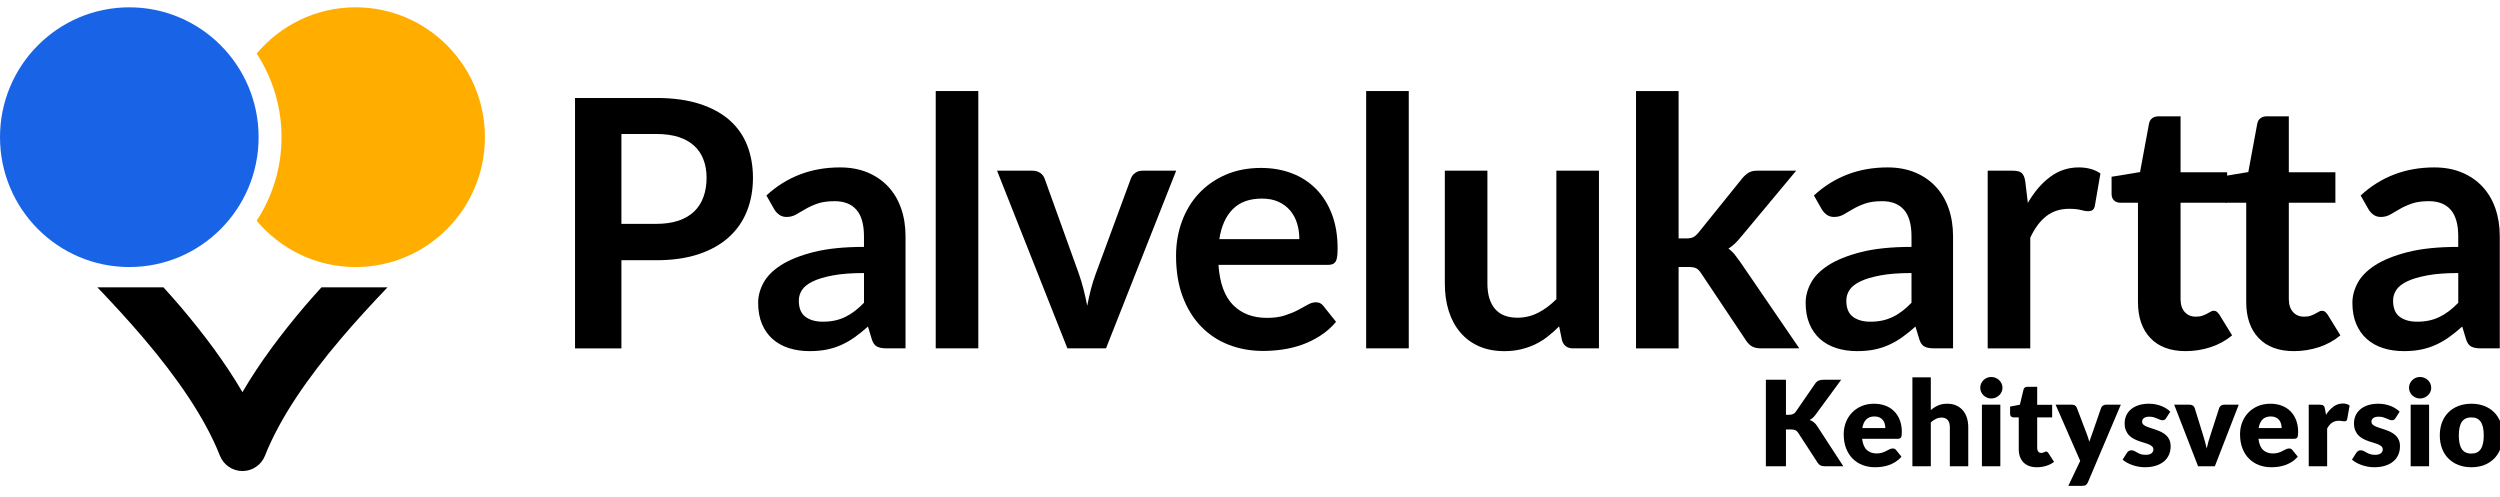
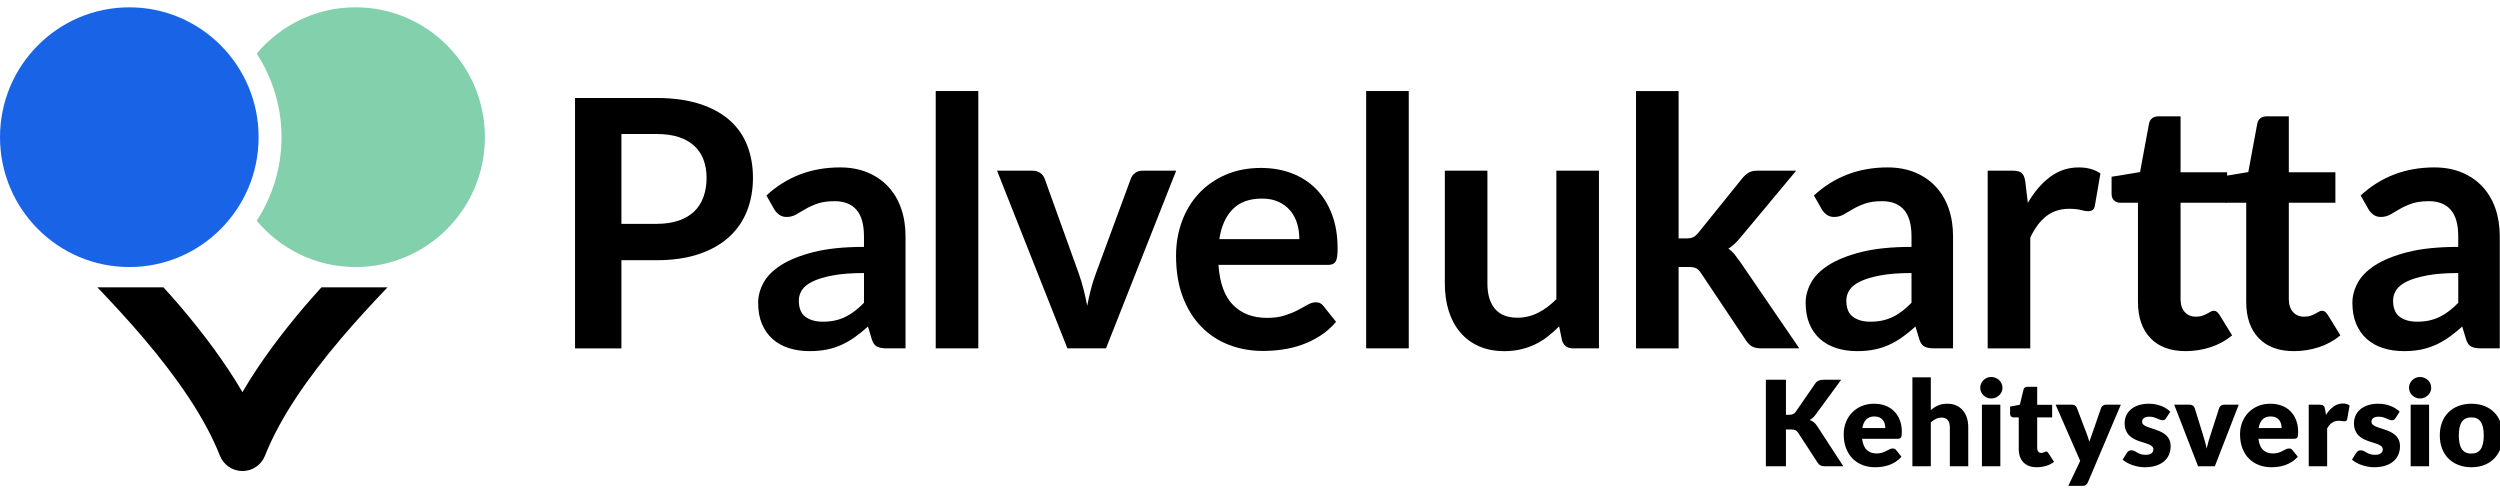
<svg xmlns="http://www.w3.org/2000/svg" width="126px" height="25px" viewBox="0 0 126 25" version="1.1">
  <g id="Logo-/-Palvelukartta-/-On-map_colour_new" stroke="none" stroke-width="1" fill="none" fill-rule="evenodd">
    <g id="service-map-logo-fi" fill-rule="nonzero">
      <g id="Group">
        <path d="M16.2,14.482 C15.908,14.81 15.612,15.135 15.327,15.47 C14.163,16.846 13.085,18.279 12.219,19.764 C11.354,18.279 10.276,16.846 9.111,15.47 C8.827,15.135 8.532,14.81 8.238,14.482 L4.91,14.482 C5.712,15.324 6.507,16.185 7.251,17.062 C8.917,19.022 10.329,21.052 11.084,22.967 C11.269,23.435 11.718,23.74 12.22,23.74 C12.722,23.74 13.17,23.435 13.355,22.967 C14.11,21.052 15.523,19.023 17.189,17.062 C17.933,16.185 18.727,15.324 19.53,14.482 L16.2,14.482 L16.2,14.482 Z" id="Path" fill="#000000" />
-         <path d="M17.922,0.368 C15.921,0.368 14.132,1.276 12.937,2.702 C13.726,3.913 14.189,5.358 14.189,6.914 C14.189,8.469 13.726,9.914 12.937,11.125 C14.132,12.551 15.921,13.459 17.922,13.459 C21.523,13.459 24.44,10.529 24.44,6.914 C24.44,3.298 21.523,0.368 17.922,0.368 Z" id="Path" fill="#FFAE00" />
+         <path d="M17.922,0.368 C15.921,0.368 14.132,1.276 12.937,2.702 C13.726,3.913 14.189,5.358 14.189,6.914 C14.189,8.469 13.726,9.914 12.937,11.125 C14.132,12.551 15.921,13.459 17.922,13.459 C21.523,13.459 24.44,10.529 24.44,6.914 C24.44,3.298 21.523,0.368 17.922,0.368 Z" id="Path" fill="#83d0ac" />
        <ellipse id="Oval" fill="#1964E6" cx="6.517" cy="6.914" rx="6.517" ry="6.545" />
      </g>
      <g id="Group" transform="translate(28.78448, 4.363636)" fill="#000000">
        <path d="M16.855,13.193 L15.891,13.193 C15.688,13.193 15.529,13.163 15.413,13.102 C15.297,13.041 15.21,12.917 15.153,12.731 L14.961,12.094 C14.735,12.297 14.514,12.476 14.296,12.63 C14.079,12.784 13.855,12.914 13.623,13.018 C13.391,13.123 13.145,13.202 12.885,13.255 C12.624,13.307 12.334,13.333 12.015,13.333 C11.639,13.333 11.291,13.282 10.972,13.18 C10.654,13.078 10.38,12.925 10.151,12.721 C9.922,12.516 9.744,12.262 9.617,11.959 C9.49,11.655 9.426,11.302 9.426,10.899 C9.426,10.561 9.514,10.227 9.691,9.897 C9.867,9.567 10.161,9.269 10.573,9.003 C10.984,8.738 11.531,8.517 12.214,8.342 C12.898,8.168 13.746,8.08 14.76,8.08 L14.76,7.552 C14.76,6.949 14.634,6.501 14.382,6.211 C14.13,5.921 13.764,5.776 13.283,5.776 C12.936,5.776 12.646,5.816 12.414,5.898 C12.182,5.98 11.981,6.071 11.81,6.173 C11.64,6.275 11.482,6.366 11.337,6.448 C11.192,6.53 11.033,6.571 10.859,6.571 C10.714,6.571 10.589,6.533 10.485,6.457 C10.381,6.381 10.297,6.288 10.233,6.177 L9.842,5.488 C10.867,4.545 12.104,4.074 13.552,4.074 C14.073,4.074 14.538,4.16 14.947,4.331 C15.355,4.503 15.701,4.742 15.985,5.047 C16.269,5.353 16.485,5.717 16.632,6.142 C16.78,6.567 16.854,7.033 16.854,7.539 L16.854,13.193 L16.855,13.193 Z M12.684,11.85 C12.904,11.85 13.107,11.83 13.292,11.79 C13.478,11.75 13.653,11.69 13.818,11.609 C13.983,11.53 14.143,11.431 14.296,11.313 C14.449,11.196 14.605,11.057 14.761,10.897 L14.761,9.398 C14.135,9.398 13.612,9.437 13.192,9.517 C12.772,9.596 12.434,9.697 12.18,9.82 C11.925,9.943 11.744,10.087 11.637,10.251 C11.53,10.415 11.476,10.593 11.476,10.786 C11.476,11.167 11.588,11.44 11.81,11.604 C12.034,11.768 12.325,11.85 12.684,11.85 Z" id="Shape" />
        <path d="M26.958,13.193 L25.012,13.193 L21.467,4.239 L23.248,4.239 C23.404,4.239 23.536,4.277 23.643,4.353 C23.751,4.429 23.824,4.524 23.865,4.641 L25.586,9.423 C25.684,9.703 25.766,9.976 25.833,10.244 C25.9,10.511 25.959,10.779 26.011,11.047 C26.064,10.779 26.123,10.512 26.189,10.244 C26.256,9.976 26.341,9.703 26.446,9.423 L28.21,4.641 C28.25,4.524 28.323,4.428 28.427,4.353 C28.531,4.277 28.656,4.239 28.8,4.239 L30.495,4.239 L26.958,13.193 Z" id="Path" />
        <path d="M34.773,4.1 C35.335,4.1 35.852,4.19 36.324,4.371 C36.796,4.551 37.203,4.814 37.545,5.161 C37.887,5.507 38.153,5.931 38.345,6.435 C38.536,6.938 38.631,7.513 38.631,8.158 C38.631,8.321 38.623,8.456 38.609,8.564 C38.595,8.672 38.569,8.756 38.531,8.817 C38.494,8.878 38.442,8.921 38.379,8.948 C38.315,8.974 38.234,8.987 38.136,8.987 L32.626,8.987 C32.69,9.907 32.936,10.581 33.365,11.012 C33.794,11.442 34.361,11.657 35.068,11.657 C35.416,11.657 35.715,11.617 35.968,11.535 C36.22,11.454 36.44,11.364 36.628,11.265 C36.816,11.166 36.981,11.075 37.123,10.994 C37.265,10.913 37.402,10.872 37.536,10.872 C37.623,10.872 37.698,10.889 37.762,10.924 C37.826,10.959 37.881,11.009 37.927,11.073 L38.553,11.858 C38.315,12.137 38.049,12.371 37.753,12.56 C37.457,12.749 37.149,12.901 36.828,13.014 C36.506,13.127 36.179,13.207 35.845,13.254 C35.512,13.3 35.189,13.324 34.876,13.324 C34.256,13.324 33.681,13.221 33.147,13.014 C32.614,12.808 32.151,12.502 31.757,12.098 C31.363,11.693 31.052,11.193 30.827,10.597 C30.601,10 30.488,9.309 30.488,8.524 C30.488,7.913 30.587,7.338 30.783,6.8 C30.98,6.262 31.263,5.793 31.631,5.395 C31.999,4.997 32.448,4.681 32.977,4.448 C33.509,4.216 34.107,4.1 34.773,4.1 Z M34.817,5.645 C34.191,5.645 33.701,5.822 33.348,6.177 C32.995,6.532 32.769,7.036 32.67,7.688 L36.702,7.688 C36.702,7.408 36.665,7.145 36.589,6.898 C36.514,6.651 36.398,6.434 36.242,6.248 C36.085,6.062 35.888,5.915 35.651,5.807 C35.414,5.698 35.135,5.645 34.817,5.645 Z" id="Shape" />
        <polygon id="Path" points="20.522 0.225 20.522 13.193 18.376 13.193 18.376 0.225" />
        <path d="M46.181,4.239 L46.181,9.929 C46.181,10.477 46.307,10.9 46.559,11.199 C46.811,11.499 47.189,11.649 47.693,11.649 C48.064,11.649 48.411,11.566 48.735,11.4 C49.06,11.234 49.367,11.006 49.656,10.715 L49.656,4.239 L51.803,4.239 L51.803,13.193 L50.491,13.193 C50.212,13.193 50.03,13.063 49.943,12.801 L49.796,12.085 C49.61,12.272 49.419,12.441 49.222,12.596 C49.025,12.75 48.815,12.881 48.592,12.989 C48.369,13.096 48.128,13.181 47.871,13.242 C47.613,13.303 47.336,13.334 47.041,13.334 C46.554,13.334 46.124,13.251 45.75,13.085 C45.377,12.919 45.062,12.685 44.808,12.382 C44.553,12.08 44.361,11.721 44.23,11.305 C44.1,10.888 44.035,10.43 44.035,9.929 L44.035,4.239 L46.181,4.239 Z" id="Path" />
        <path d="M55.817,0.225 L55.817,7.652 L56.217,7.652 C56.362,7.652 56.475,7.631 56.556,7.591 C56.636,7.55 56.724,7.474 56.816,7.364 L59.032,4.615 C59.131,4.498 59.235,4.407 59.345,4.34 C59.455,4.273 59.6,4.239 59.779,4.239 L61.743,4.239 L58.971,7.564 C58.872,7.687 58.771,7.799 58.667,7.9 C58.563,8.002 58.45,8.091 58.328,8.167 C58.45,8.254 58.557,8.356 58.65,8.472 C58.743,8.589 58.835,8.714 58.928,8.847 L61.9,13.193 L59.962,13.193 C59.794,13.193 59.653,13.164 59.537,13.106 C59.421,13.048 59.317,12.949 59.224,12.809 L56.956,9.415 C56.869,9.281 56.783,9.194 56.696,9.153 C56.609,9.112 56.478,9.092 56.304,9.092 L55.817,9.092 L55.817,13.194 L53.671,13.194 L53.671,0.225 L55.817,0.225 Z" id="Path" />
        <path d="M69.65,13.193 L68.685,13.193 C68.483,13.193 68.323,13.163 68.207,13.102 C68.091,13.041 68.004,12.917 67.947,12.731 L67.755,12.094 C67.529,12.297 67.308,12.476 67.091,12.63 C66.873,12.784 66.649,12.914 66.417,13.018 C66.185,13.123 65.939,13.202 65.679,13.255 C65.418,13.307 65.128,13.333 64.81,13.333 C64.433,13.333 64.085,13.282 63.767,13.18 C63.448,13.078 63.174,12.925 62.945,12.721 C62.717,12.516 62.538,12.262 62.411,11.959 C62.284,11.655 62.22,11.302 62.22,10.899 C62.22,10.561 62.308,10.227 62.485,9.897 C62.661,9.567 62.955,9.269 63.367,9.003 C63.778,8.738 64.326,8.517 65.009,8.342 C65.692,8.168 66.541,8.08 67.555,8.08 L67.555,7.552 C67.555,6.949 67.43,6.501 67.177,6.211 C66.925,5.921 66.558,5.776 66.078,5.776 C65.73,5.776 65.441,5.816 65.209,5.898 C64.977,5.98 64.776,6.071 64.605,6.173 C64.434,6.275 64.277,6.366 64.132,6.448 C63.987,6.53 63.827,6.571 63.654,6.571 C63.509,6.571 63.385,6.533 63.28,6.457 C63.177,6.381 63.092,6.288 63.028,6.177 L62.637,5.488 C63.663,4.545 64.899,4.074 66.348,4.074 C66.869,4.074 67.333,4.16 67.742,4.331 C68.15,4.503 68.497,4.742 68.78,5.047 C69.064,5.353 69.28,5.717 69.428,6.142 C69.575,6.567 69.649,7.033 69.649,7.539 L69.649,13.193 L69.65,13.193 Z M65.478,11.85 C65.698,11.85 65.901,11.83 66.086,11.79 C66.272,11.75 66.447,11.69 66.612,11.609 C66.778,11.53 66.937,11.431 67.091,11.313 C67.244,11.196 67.399,11.057 67.555,10.897 L67.555,9.398 C66.929,9.398 66.407,9.437 65.987,9.517 C65.567,9.596 65.229,9.697 64.974,9.82 C64.719,9.943 64.538,10.087 64.431,10.251 C64.324,10.415 64.27,10.593 64.27,10.786 C64.27,11.167 64.382,11.44 64.605,11.604 C64.828,11.768 65.119,11.85 65.478,11.85 Z" id="Shape" />
        <path d="M86.832,13.333 C86.062,13.333 85.468,13.114 85.051,12.674 C84.634,12.235 84.425,11.629 84.425,10.855 L84.425,5.854 L83.522,5.854 C83.406,5.854 83.307,5.816 83.222,5.74 C83.138,5.665 83.096,5.551 83.096,5.4 L83.096,4.545 L84.53,4.309 L84.982,1.866 C85.005,1.749 85.059,1.659 85.143,1.595 C85.227,1.532 85.333,1.499 85.46,1.499 L86.572,1.499 L86.572,4.318 L88.919,4.318 L88.919,5.854 L86.572,5.854 L86.572,10.706 C86.572,10.985 86.642,11.203 86.781,11.36 C86.92,11.517 87.106,11.596 87.337,11.596 C87.47,11.596 87.581,11.581 87.672,11.548 C87.761,11.516 87.84,11.483 87.906,11.447 C87.973,11.413 88.032,11.379 88.084,11.347 C88.136,11.315 88.189,11.299 88.241,11.299 C88.304,11.299 88.356,11.315 88.397,11.347 C88.437,11.379 88.481,11.427 88.527,11.491 L89.171,12.538 C88.858,12.8 88.499,12.998 88.094,13.132 C87.687,13.266 87.267,13.333 86.832,13.333 Z" id="Path" />
        <path d="M81.375,13.333 C80.605,13.333 80.011,13.114 79.595,12.674 C79.177,12.235 78.969,11.629 78.969,10.855 L78.969,5.854 L78.065,5.854 C77.949,5.854 77.85,5.816 77.765,5.74 C77.681,5.665 77.639,5.551 77.639,5.4 L77.639,4.545 L79.074,4.309 L79.526,1.866 C79.548,1.749 79.602,1.659 79.686,1.595 C79.77,1.532 79.876,1.499 80.003,1.499 L81.116,1.499 L81.116,4.318 L83.462,4.318 L83.462,5.854 L81.116,5.854 L81.116,10.706 C81.116,10.985 81.185,11.203 81.324,11.36 C81.463,11.517 81.649,11.596 81.88,11.596 C82.014,11.596 82.125,11.581 82.214,11.548 C82.305,11.516 82.383,11.483 82.45,11.447 C82.516,11.413 82.575,11.379 82.628,11.347 C82.68,11.315 82.731,11.299 82.784,11.299 C82.848,11.299 82.9,11.315 82.94,11.347 C82.981,11.379 83.024,11.427 83.07,11.491 L83.714,12.538 C83.401,12.8 83.042,12.998 82.636,13.132 C82.23,13.266 81.81,13.333 81.375,13.333 Z" id="Path" />
        <path d="M71.395,13.193 L71.395,4.239 L72.655,4.239 C72.875,4.239 73.028,4.28 73.115,4.361 C73.202,4.443 73.26,4.583 73.289,4.781 L73.419,5.863 C73.738,5.31 74.111,4.874 74.54,4.554 C74.968,4.234 75.45,4.074 75.982,4.074 C76.423,4.074 76.787,4.176 77.077,4.379 L76.799,5.994 C76.782,6.099 76.744,6.173 76.686,6.217 C76.628,6.26 76.55,6.282 76.451,6.282 C76.365,6.282 76.246,6.262 76.095,6.221 C75.945,6.181 75.744,6.16 75.496,6.16 C75.05,6.16 74.667,6.284 74.349,6.531 C74.03,6.778 73.761,7.141 73.541,7.618 L73.541,13.195 L71.395,13.195 L71.395,13.193 Z" id="Path" />
        <path d="M97.206,13.193 L96.242,13.193 C96.039,13.193 95.879,13.163 95.763,13.102 C95.648,13.041 95.561,12.917 95.503,12.731 L95.311,12.094 C95.085,12.297 94.864,12.476 94.647,12.63 C94.429,12.784 94.205,12.914 93.973,13.018 C93.741,13.123 93.495,13.202 93.235,13.255 C92.974,13.307 92.684,13.333 92.366,13.333 C91.989,13.333 91.642,13.282 91.323,13.18 C91.004,13.078 90.73,12.925 90.502,12.721 C90.272,12.516 90.094,12.262 89.967,11.959 C89.84,11.655 89.776,11.302 89.776,10.899 C89.776,10.561 89.864,10.227 90.041,9.897 C90.218,9.567 90.511,9.269 90.923,9.003 C91.334,8.738 91.882,8.517 92.565,8.342 C93.249,8.168 94.097,8.08 95.111,8.08 L95.111,7.552 C95.111,6.949 94.985,6.501 94.733,6.211 C94.481,5.921 94.114,5.776 93.634,5.776 C93.286,5.776 92.997,5.816 92.765,5.898 C92.533,5.98 92.331,6.071 92.161,6.173 C91.99,6.275 91.832,6.366 91.687,6.448 C91.542,6.53 91.383,6.571 91.209,6.571 C91.064,6.571 90.94,6.533 90.836,6.457 C90.731,6.381 90.647,6.288 90.584,6.177 L90.192,5.488 C91.218,4.545 92.455,4.074 93.903,4.074 C94.424,4.074 94.889,4.16 95.297,4.331 C95.706,4.503 96.052,4.742 96.336,5.047 C96.619,5.353 96.835,5.717 96.983,6.142 C97.13,6.567 97.204,7.033 97.204,7.539 L97.204,13.193 L97.206,13.193 Z M93.035,11.85 C93.255,11.85 93.458,11.83 93.644,11.79 C93.829,11.75 94.004,11.69 94.169,11.609 C94.334,11.53 94.494,11.431 94.647,11.313 C94.8,11.196 94.956,11.057 95.112,10.897 L95.112,9.398 C94.486,9.398 93.963,9.437 93.543,9.517 C93.123,9.596 92.785,9.697 92.531,9.82 C92.276,9.943 92.095,10.087 91.988,10.251 C91.881,10.415 91.827,10.593 91.827,10.786 C91.827,11.167 91.939,11.44 92.161,11.604 C92.385,11.768 92.676,11.85 93.035,11.85 Z" id="Shape" />
        <polygon id="Path" points="42.217 0.225 42.217 13.193 40.07 13.193 40.07 0.225" />
        <path d="M2.535,8.752 L2.535,13.194 L0.197,13.194 L0.197,0.574 L4.29,0.574 C5.13,0.574 5.857,0.674 6.472,0.871 C7.085,1.069 7.592,1.345 7.992,1.7 C8.391,2.055 8.687,2.48 8.879,2.974 C9.07,3.469 9.165,4.01 9.165,4.598 C9.165,5.209 9.063,5.769 8.861,6.278 C8.658,6.788 8.353,7.225 7.948,7.591 C7.543,7.958 7.035,8.243 6.428,8.446 C5.819,8.65 5.106,8.752 4.289,8.752 L2.535,8.752 L2.535,8.752 Z M2.535,6.919 L4.29,6.919 C4.718,6.919 5.093,6.865 5.411,6.758 C5.729,6.65 5.993,6.496 6.202,6.295 C6.41,6.094 6.567,5.85 6.67,5.561 C6.775,5.274 6.827,4.952 6.827,4.597 C6.827,4.259 6.775,3.954 6.67,3.68 C6.567,3.407 6.41,3.174 6.202,2.983 C5.993,2.79 5.729,2.644 5.411,2.541 C5.092,2.439 4.718,2.389 4.29,2.389 L2.535,2.389 L2.535,6.919 L2.535,6.919 Z" id="Shape" />
      </g>
      <g id="Group-4" transform="translate(89, 19)" fill="#000000">
        <path d="M1.012,1.905 L1.174,1.905 C1.324,1.905 1.432,1.858 1.498,1.764 L2.48,0.339 C2.534,0.261 2.595,0.208 2.664,0.18 C2.733,0.152 2.817,0.138 2.917,0.138 L3.797,0.138 L2.503,1.902 C2.457,1.966 2.41,2.018 2.36,2.061 C2.31,2.103 2.259,2.137 2.207,2.165 C2.283,2.193 2.353,2.232 2.415,2.281 C2.478,2.33 2.535,2.395 2.587,2.477 L3.905,4.501 L3.001,4.501 C2.943,4.501 2.893,4.497 2.853,4.489 C2.811,4.481 2.776,4.469 2.746,4.453 C2.716,4.437 2.69,4.418 2.668,4.395 C2.646,4.372 2.625,4.345 2.605,4.316 L1.617,2.797 C1.581,2.742 1.536,2.702 1.481,2.679 C1.426,2.656 1.352,2.645 1.258,2.645 L1.012,2.645 L1.012,4.501 L5.5067062e-14,4.501 L5.5067062e-14,0.138 L1.012,0.138 L1.012,1.905 Z" id="Fill-1" />
        <path d="M5.474,1.989 C5.296,1.989 5.158,2.039 5.058,2.14 C4.958,2.241 4.892,2.386 4.86,2.576 L6.02,2.576 C6.02,2.502 6.01,2.43 5.991,2.36 C5.972,2.29 5.941,2.228 5.898,2.173 C5.855,2.118 5.799,2.074 5.729,2.039 C5.659,2.006 5.574,1.989 5.474,1.989 M5.456,1.348 C5.662,1.348 5.85,1.38 6.021,1.444 C6.191,1.508 6.338,1.6 6.461,1.722 C6.584,1.844 6.68,1.993 6.749,2.17 C6.817,2.347 6.852,2.547 6.852,2.77 C6.852,2.84 6.849,2.897 6.843,2.941 C6.837,2.985 6.826,3.02 6.81,3.046 C6.794,3.072 6.773,3.09 6.745,3.099 C6.719,3.11 6.684,3.115 6.642,3.115 L4.851,3.115 C4.881,3.374 4.96,3.562 5.088,3.679 C5.216,3.796 5.381,3.854 5.582,3.854 C5.69,3.854 5.783,3.841 5.861,3.815 C5.938,3.789 6.008,3.761 6.069,3.728 C6.13,3.697 6.185,3.668 6.237,3.642 C6.287,3.616 6.341,3.603 6.396,3.603 C6.471,3.603 6.527,3.63 6.564,3.684 L6.834,4.016 C6.738,4.126 6.634,4.215 6.524,4.284 C6.413,4.353 6.299,4.407 6.183,4.446 C6.066,4.485 5.949,4.512 5.832,4.527 C5.715,4.542 5.604,4.549 5.498,4.549 C5.281,4.549 5.076,4.514 4.886,4.443 C4.695,4.372 4.528,4.267 4.386,4.127 C4.243,3.987 4.13,3.814 4.047,3.606 C3.965,3.398 3.923,3.157 3.923,2.881 C3.923,2.674 3.959,2.477 4.029,2.291 C4.1,2.106 4.202,1.943 4.335,1.803 C4.468,1.663 4.628,1.552 4.817,1.47 C5.006,1.389 5.219,1.348 5.456,1.348" id="Fill-3" />
        <path d="M7.385,4.501 L7.385,0.018 L8.313,0.018 L8.313,1.668 C8.425,1.572 8.546,1.495 8.677,1.436 C8.808,1.377 8.964,1.348 9.146,1.348 C9.315,1.348 9.465,1.377 9.596,1.436 C9.727,1.495 9.837,1.577 9.928,1.682 C10.017,1.786 10.085,1.911 10.131,2.056 C10.177,2.201 10.2,2.358 10.2,2.528 L10.2,4.501 L9.272,4.501 L9.272,2.528 C9.272,2.376 9.237,2.258 9.167,2.173 C9.097,2.088 8.994,2.046 8.859,2.046 C8.756,2.046 8.661,2.068 8.571,2.112 C8.481,2.155 8.395,2.214 8.313,2.288 L8.313,4.501 L7.385,4.501 Z" id="Fill-5" />
        <path d="M10.889,4.501 L11.817,4.501 L11.817,1.396 L10.889,1.396 L10.889,4.501 Z M11.925,0.545 C11.925,0.619 11.91,0.688 11.88,0.753 C11.85,0.818 11.809,0.875 11.757,0.924 C11.705,0.973 11.644,1.012 11.576,1.041 C11.507,1.07 11.434,1.084 11.356,1.084 C11.28,1.084 11.209,1.07 11.143,1.041 C11.077,1.012 11.019,0.973 10.968,0.924 C10.917,0.875 10.877,0.818 10.848,0.753 C10.819,0.688 10.804,0.619 10.804,0.545 C10.804,0.47 10.819,0.399 10.848,0.333 C10.877,0.267 10.917,0.209 10.968,0.159 C11.019,0.109 11.077,0.07 11.143,0.042 C11.209,0.014 11.28,1.687539e-14 11.356,1.687539e-14 C11.434,1.687539e-14 11.507,0.014 11.576,0.042 C11.644,0.07 11.705,0.109 11.757,0.159 C11.809,0.209 11.85,0.267 11.88,0.333 C11.91,0.399 11.925,0.47 11.925,0.545 L11.925,0.545 Z" id="Fill-7" />
        <path d="M13.656,4.549 C13.508,4.549 13.378,4.528 13.265,4.485 C13.152,4.442 13.057,4.381 12.98,4.302 C12.903,4.223 12.845,4.128 12.805,4.016 C12.765,3.904 12.745,3.78 12.745,3.642 L12.745,2.037 L12.482,2.037 C12.434,2.037 12.393,2.021 12.359,1.99 C12.325,1.959 12.308,1.914 12.308,1.854 L12.308,1.492 L12.802,1.396 L12.985,0.638 C13.009,0.542 13.076,0.494 13.189,0.494 L13.674,0.494 L13.674,1.401 L14.428,1.401 L14.428,2.037 L13.674,2.037 L13.674,3.579 C13.674,3.651 13.691,3.71 13.726,3.757 C13.761,3.804 13.811,3.827 13.877,3.827 C13.911,3.827 13.94,3.824 13.963,3.817 C13.986,3.81 14.005,3.802 14.023,3.793 C14.04,3.784 14.056,3.776 14.071,3.769 C14.085,3.762 14.103,3.759 14.123,3.759 C14.151,3.759 14.173,3.765 14.19,3.778 C14.207,3.791 14.224,3.811 14.243,3.84 L14.524,4.28 C14.404,4.369 14.27,4.437 14.12,4.482 C13.97,4.526 13.815,4.549 13.656,4.549" id="Fill-9" />
        <path d="M16.231,5.307 C16.203,5.369 16.169,5.414 16.129,5.443 C16.089,5.472 16.025,5.487 15.937,5.487 L15.243,5.487 L15.842,4.229 L14.602,1.395 L15.423,1.395 C15.494,1.395 15.55,1.411 15.59,1.444 C15.63,1.475 15.658,1.514 15.674,1.557 L16.183,2.896 C16.231,3.02 16.27,3.144 16.3,3.267 C16.32,3.203 16.342,3.141 16.366,3.079 C16.39,3.017 16.413,2.954 16.435,2.89 L16.896,1.557 C16.912,1.511 16.943,1.473 16.99,1.442 C17.037,1.411 17.088,1.395 17.142,1.395 L17.89,1.395 L16.231,5.307 Z" id="Fill-10" />
        <path d="M20.172,2.076 C20.148,2.114 20.123,2.14 20.096,2.156 C20.069,2.172 20.035,2.18 19.993,2.18 C19.949,2.18 19.905,2.171 19.861,2.152 C19.817,2.133 19.77,2.113 19.718,2.091 C19.668,2.068 19.61,2.048 19.546,2.029 C19.483,2.01 19.41,2.001 19.328,2.001 C19.21,2.001 19.12,2.023 19.057,2.068 C18.994,2.113 18.962,2.175 18.962,2.255 C18.962,2.313 18.983,2.361 19.024,2.399 C19.065,2.437 19.119,2.47 19.187,2.499 C19.255,2.528 19.332,2.556 19.417,2.581 C19.504,2.608 19.591,2.637 19.681,2.668 C19.771,2.7 19.859,2.738 19.945,2.781 C20.03,2.824 20.107,2.877 20.175,2.94 C20.243,3.002 20.298,3.079 20.339,3.168 C20.379,3.258 20.4,3.366 20.4,3.492 C20.4,3.646 20.372,3.788 20.316,3.917 C20.26,4.047 20.177,4.159 20.066,4.253 C19.955,4.347 19.818,4.419 19.655,4.471 C19.493,4.523 19.306,4.549 19.095,4.549 C18.988,4.549 18.883,4.539 18.777,4.519 C18.671,4.499 18.569,4.473 18.47,4.439 C18.371,4.404 18.28,4.364 18.196,4.317 C18.112,4.27 18.04,4.22 17.98,4.166 L18.196,3.824 C18.222,3.785 18.253,3.753 18.289,3.73 C18.325,3.707 18.371,3.695 18.429,3.695 C18.483,3.695 18.532,3.708 18.574,3.731 C18.618,3.756 18.664,3.781 18.714,3.809 C18.764,3.837 18.822,3.863 18.889,3.887 C18.956,3.911 19.04,3.923 19.142,3.923 C19.214,3.923 19.275,3.916 19.325,3.901 C19.375,3.886 19.415,3.865 19.445,3.839 C19.474,3.814 19.496,3.785 19.51,3.752 C19.525,3.721 19.531,3.688 19.531,3.654 C19.531,3.592 19.51,3.541 19.468,3.501 C19.427,3.461 19.372,3.426 19.304,3.398 C19.236,3.369 19.159,3.342 19.072,3.317 C18.985,3.292 18.897,3.263 18.807,3.232 C18.717,3.2 18.628,3.161 18.542,3.116 C18.455,3.071 18.377,3.014 18.31,2.945 C18.242,2.877 18.187,2.792 18.145,2.692 C18.103,2.593 18.082,2.472 18.082,2.33 C18.082,2.198 18.108,2.073 18.158,1.954 C18.209,1.835 18.286,1.731 18.387,1.641 C18.49,1.551 18.617,1.48 18.771,1.427 C18.924,1.374 19.104,1.348 19.31,1.348 C19.422,1.348 19.53,1.358 19.635,1.378 C19.74,1.398 19.838,1.426 19.929,1.462 C20.021,1.497 20.105,1.54 20.181,1.589 C20.257,1.637 20.324,1.691 20.382,1.749 L20.172,2.076 Z" id="Fill-11" />
        <path d="M22.628,4.501 L21.783,4.501 L20.579,1.396 L21.352,1.396 C21.418,1.396 21.473,1.411 21.519,1.442 C21.563,1.473 21.594,1.512 21.61,1.557 L22.041,2.95 C22.075,3.064 22.108,3.175 22.138,3.282 C22.169,3.39 22.196,3.498 22.218,3.606 C22.24,3.498 22.267,3.39 22.298,3.282 C22.331,3.175 22.364,3.064 22.4,2.95 L22.849,1.557 C22.865,1.512 22.895,1.473 22.939,1.442 C22.983,1.411 23.035,1.396 23.095,1.396 L23.832,1.396 L22.628,4.501 Z" id="Fill-12" />
        <path d="M25.449,1.989 C25.271,1.989 25.132,2.039 25.033,2.14 C24.933,2.241 24.867,2.386 24.835,2.576 L25.994,2.576 C25.994,2.502 25.984,2.43 25.965,2.36 C25.947,2.29 25.916,2.228 25.872,2.173 C25.83,2.118 25.773,2.074 25.703,2.039 C25.633,2.006 25.549,1.989 25.449,1.989 M25.431,1.348 C25.636,1.348 25.825,1.38 25.996,1.444 C26.166,1.508 26.313,1.6 26.436,1.722 C26.558,1.844 26.654,1.993 26.723,2.17 C26.792,2.347 26.826,2.547 26.826,2.77 C26.826,2.84 26.823,2.897 26.817,2.941 C26.811,2.985 26.8,3.02 26.784,3.046 C26.768,3.072 26.747,3.09 26.72,3.099 C26.693,3.11 26.659,3.115 26.617,3.115 L24.826,3.115 C24.856,3.374 24.935,3.562 25.062,3.679 C25.19,3.796 25.355,3.854 25.556,3.854 C25.664,3.854 25.757,3.841 25.835,3.815 C25.913,3.789 25.983,3.761 26.043,3.728 C26.104,3.697 26.16,3.668 26.211,3.642 C26.262,3.616 26.316,3.603 26.371,3.603 C26.445,3.603 26.501,3.63 26.539,3.684 L26.808,4.016 C26.713,4.126 26.609,4.215 26.498,4.284 C26.387,4.353 26.274,4.407 26.157,4.446 C26.04,4.485 25.923,4.512 25.807,4.527 C25.69,4.542 25.579,4.549 25.473,4.549 C25.255,4.549 25.051,4.514 24.86,4.443 C24.67,4.372 24.503,4.267 24.36,4.127 C24.217,3.987 24.105,3.814 24.022,3.606 C23.939,3.398 23.898,3.157 23.898,2.881 C23.898,2.674 23.933,2.477 24.004,2.291 C24.075,2.106 24.177,1.943 24.309,1.803 C24.442,1.663 24.603,1.552 24.791,1.47 C24.98,1.389 25.193,1.348 25.431,1.348" id="Fill-13" />
        <path d="M27.36,4.501 L27.36,1.396 L27.91,1.396 C27.956,1.396 27.995,1.4 28.026,1.408 C28.057,1.416 28.083,1.428 28.103,1.445 C28.124,1.462 28.14,1.484 28.151,1.512 C28.163,1.541 28.172,1.575 28.18,1.614 L28.231,1.905 C28.344,1.729 28.472,1.59 28.614,1.489 C28.756,1.386 28.911,1.336 29.078,1.336 C29.22,1.336 29.334,1.37 29.42,1.438 L29.3,2.12 C29.292,2.162 29.276,2.192 29.252,2.209 C29.228,2.226 29.196,2.234 29.156,2.234 C29.122,2.234 29.082,2.229 29.037,2.221 C28.991,2.212 28.933,2.207 28.863,2.207 C28.619,2.207 28.427,2.337 28.288,2.596 L28.288,4.501 L27.36,4.501 Z" id="Fill-14" />
        <path d="M31.732,2.076 C31.708,2.114 31.682,2.14 31.655,2.156 C31.628,2.172 31.594,2.18 31.552,2.18 C31.508,2.18 31.464,2.171 31.42,2.152 C31.376,2.133 31.329,2.113 31.277,2.091 C31.227,2.068 31.17,2.048 31.106,2.029 C31.042,2.01 30.969,2.001 30.887,2.001 C30.769,2.001 30.679,2.023 30.616,2.068 C30.553,2.113 30.522,2.175 30.522,2.255 C30.522,2.313 30.542,2.361 30.583,2.399 C30.624,2.437 30.678,2.47 30.746,2.499 C30.814,2.528 30.891,2.556 30.977,2.581 C31.063,2.608 31.15,2.637 31.24,2.668 C31.33,2.7 31.418,2.738 31.504,2.781 C31.59,2.824 31.667,2.877 31.735,2.94 C31.802,3.002 31.857,3.079 31.898,3.168 C31.939,3.258 31.959,3.366 31.959,3.492 C31.959,3.646 31.931,3.788 31.875,3.917 C31.819,4.047 31.736,4.159 31.625,4.253 C31.515,4.347 31.378,4.419 31.215,4.471 C31.052,4.523 30.865,4.549 30.654,4.549 C30.547,4.549 30.442,4.539 30.336,4.519 C30.23,4.499 30.128,4.473 30.029,4.439 C29.93,4.404 29.839,4.364 29.755,4.317 C29.671,4.27 29.599,4.22 29.539,4.166 L29.755,3.824 C29.781,3.785 29.812,3.753 29.848,3.73 C29.884,3.707 29.93,3.695 29.988,3.695 C30.043,3.695 30.091,3.708 30.134,3.731 C30.177,3.756 30.223,3.781 30.273,3.809 C30.323,3.837 30.382,3.863 30.448,3.887 C30.515,3.911 30.599,3.923 30.702,3.923 C30.773,3.923 30.834,3.916 30.884,3.901 C30.934,3.886 30.974,3.865 31.004,3.839 C31.034,3.814 31.055,3.785 31.07,3.752 C31.084,3.721 31.091,3.688 31.091,3.654 C31.091,3.592 31.07,3.541 31.028,3.501 C30.986,3.461 30.931,3.426 30.863,3.398 C30.795,3.369 30.718,3.342 30.631,3.317 C30.544,3.292 30.456,3.263 30.366,3.232 C30.276,3.2 30.188,3.161 30.101,3.116 C30.014,3.071 29.937,3.014 29.869,2.945 C29.801,2.877 29.746,2.792 29.704,2.692 C29.662,2.593 29.641,2.472 29.641,2.33 C29.641,2.198 29.667,2.073 29.717,1.954 C29.768,1.835 29.845,1.731 29.947,1.641 C30.049,1.551 30.177,1.48 30.33,1.427 C30.483,1.374 30.663,1.348 30.869,1.348 C30.981,1.348 31.089,1.358 31.194,1.378 C31.299,1.398 31.397,1.426 31.489,1.462 C31.58,1.497 31.665,1.54 31.74,1.589 C31.817,1.637 31.883,1.691 31.941,1.749 L31.732,2.076 Z" id="Fill-15" />
        <path d="M32.498,4.501 L33.426,4.501 L33.426,1.396 L32.498,1.396 L32.498,4.501 Z M33.534,0.545 C33.534,0.619 33.519,0.688 33.489,0.753 C33.459,0.818 33.419,0.875 33.366,0.924 C33.314,0.973 33.254,1.012 33.185,1.041 C33.117,1.07 33.043,1.084 32.965,1.084 C32.889,1.084 32.818,1.07 32.753,1.041 C32.687,1.012 32.628,0.973 32.577,0.924 C32.527,0.875 32.486,0.818 32.458,0.753 C32.429,0.688 32.414,0.619 32.414,0.545 C32.414,0.47 32.429,0.399 32.458,0.333 C32.486,0.267 32.527,0.209 32.577,0.159 C32.628,0.109 32.687,0.07 32.753,0.042 C32.818,0.014 32.889,1.687539e-14 32.965,1.687539e-14 C33.043,1.687539e-14 33.117,0.014 33.185,0.042 C33.254,0.07 33.314,0.109 33.366,0.159 C33.419,0.209 33.459,0.267 33.489,0.333 C33.519,0.399 33.534,0.47 33.534,0.545 L33.534,0.545 Z" id="Fill-16" />
        <path d="M35.559,3.86 C35.772,3.86 35.93,3.785 36.03,3.634 C36.131,3.484 36.181,3.255 36.181,2.947 C36.181,2.64 36.131,2.411 36.03,2.261 C35.93,2.112 35.772,2.036 35.559,2.036 C35.339,2.036 35.178,2.112 35.076,2.261 C34.975,2.411 34.924,2.64 34.924,2.947 C34.924,3.255 34.975,3.484 35.076,3.634 C35.178,3.785 35.339,3.86 35.559,3.86 M35.559,1.348 C35.794,1.348 36.009,1.385 36.203,1.459 C36.396,1.532 36.562,1.638 36.701,1.776 C36.84,1.914 36.948,2.081 37.024,2.278 C37.101,2.474 37.14,2.696 37.14,2.941 C37.14,3.188 37.101,3.412 37.024,3.61 C36.948,3.809 36.84,3.978 36.701,4.116 C36.562,4.255 36.396,4.362 36.203,4.437 C36.009,4.512 35.794,4.549 35.559,4.549 C35.321,4.549 35.105,4.512 34.91,4.437 C34.716,4.362 34.548,4.255 34.407,4.116 C34.266,3.978 34.158,3.809 34.081,3.61 C34.004,3.412 33.966,3.188 33.966,2.941 C33.966,2.696 34.004,2.474 34.081,2.278 C34.158,2.081 34.266,1.914 34.407,1.776 C34.548,1.638 34.716,1.532 34.91,1.459 C35.105,1.385 35.321,1.348 35.559,1.348" id="Fill-17" />
      </g>
    </g>
  </g>
</svg>
